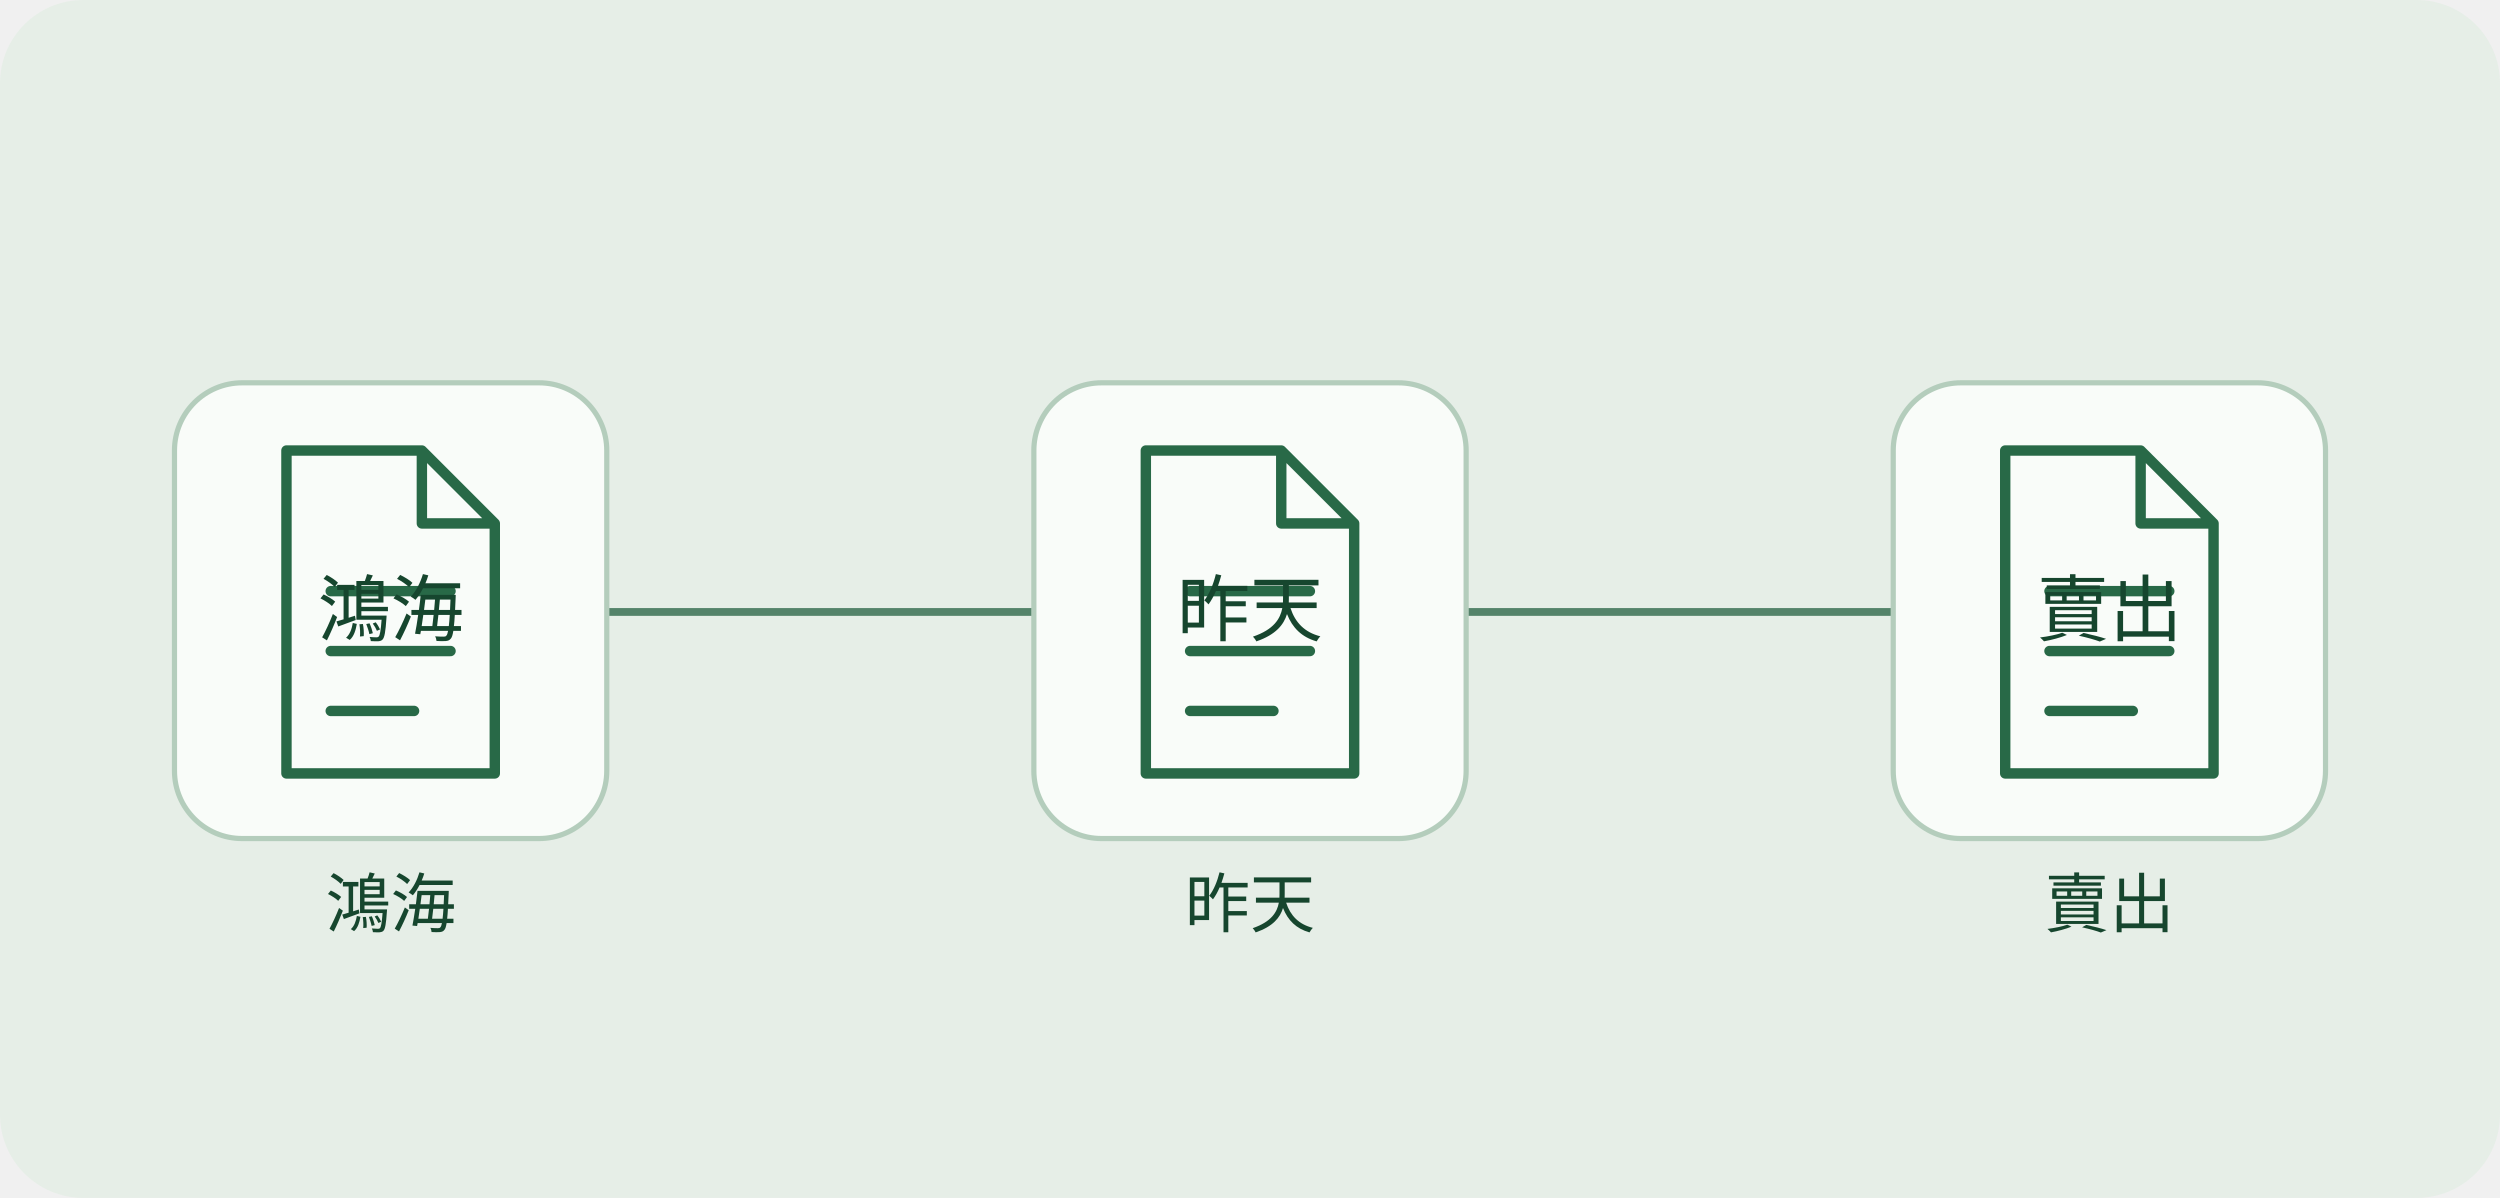
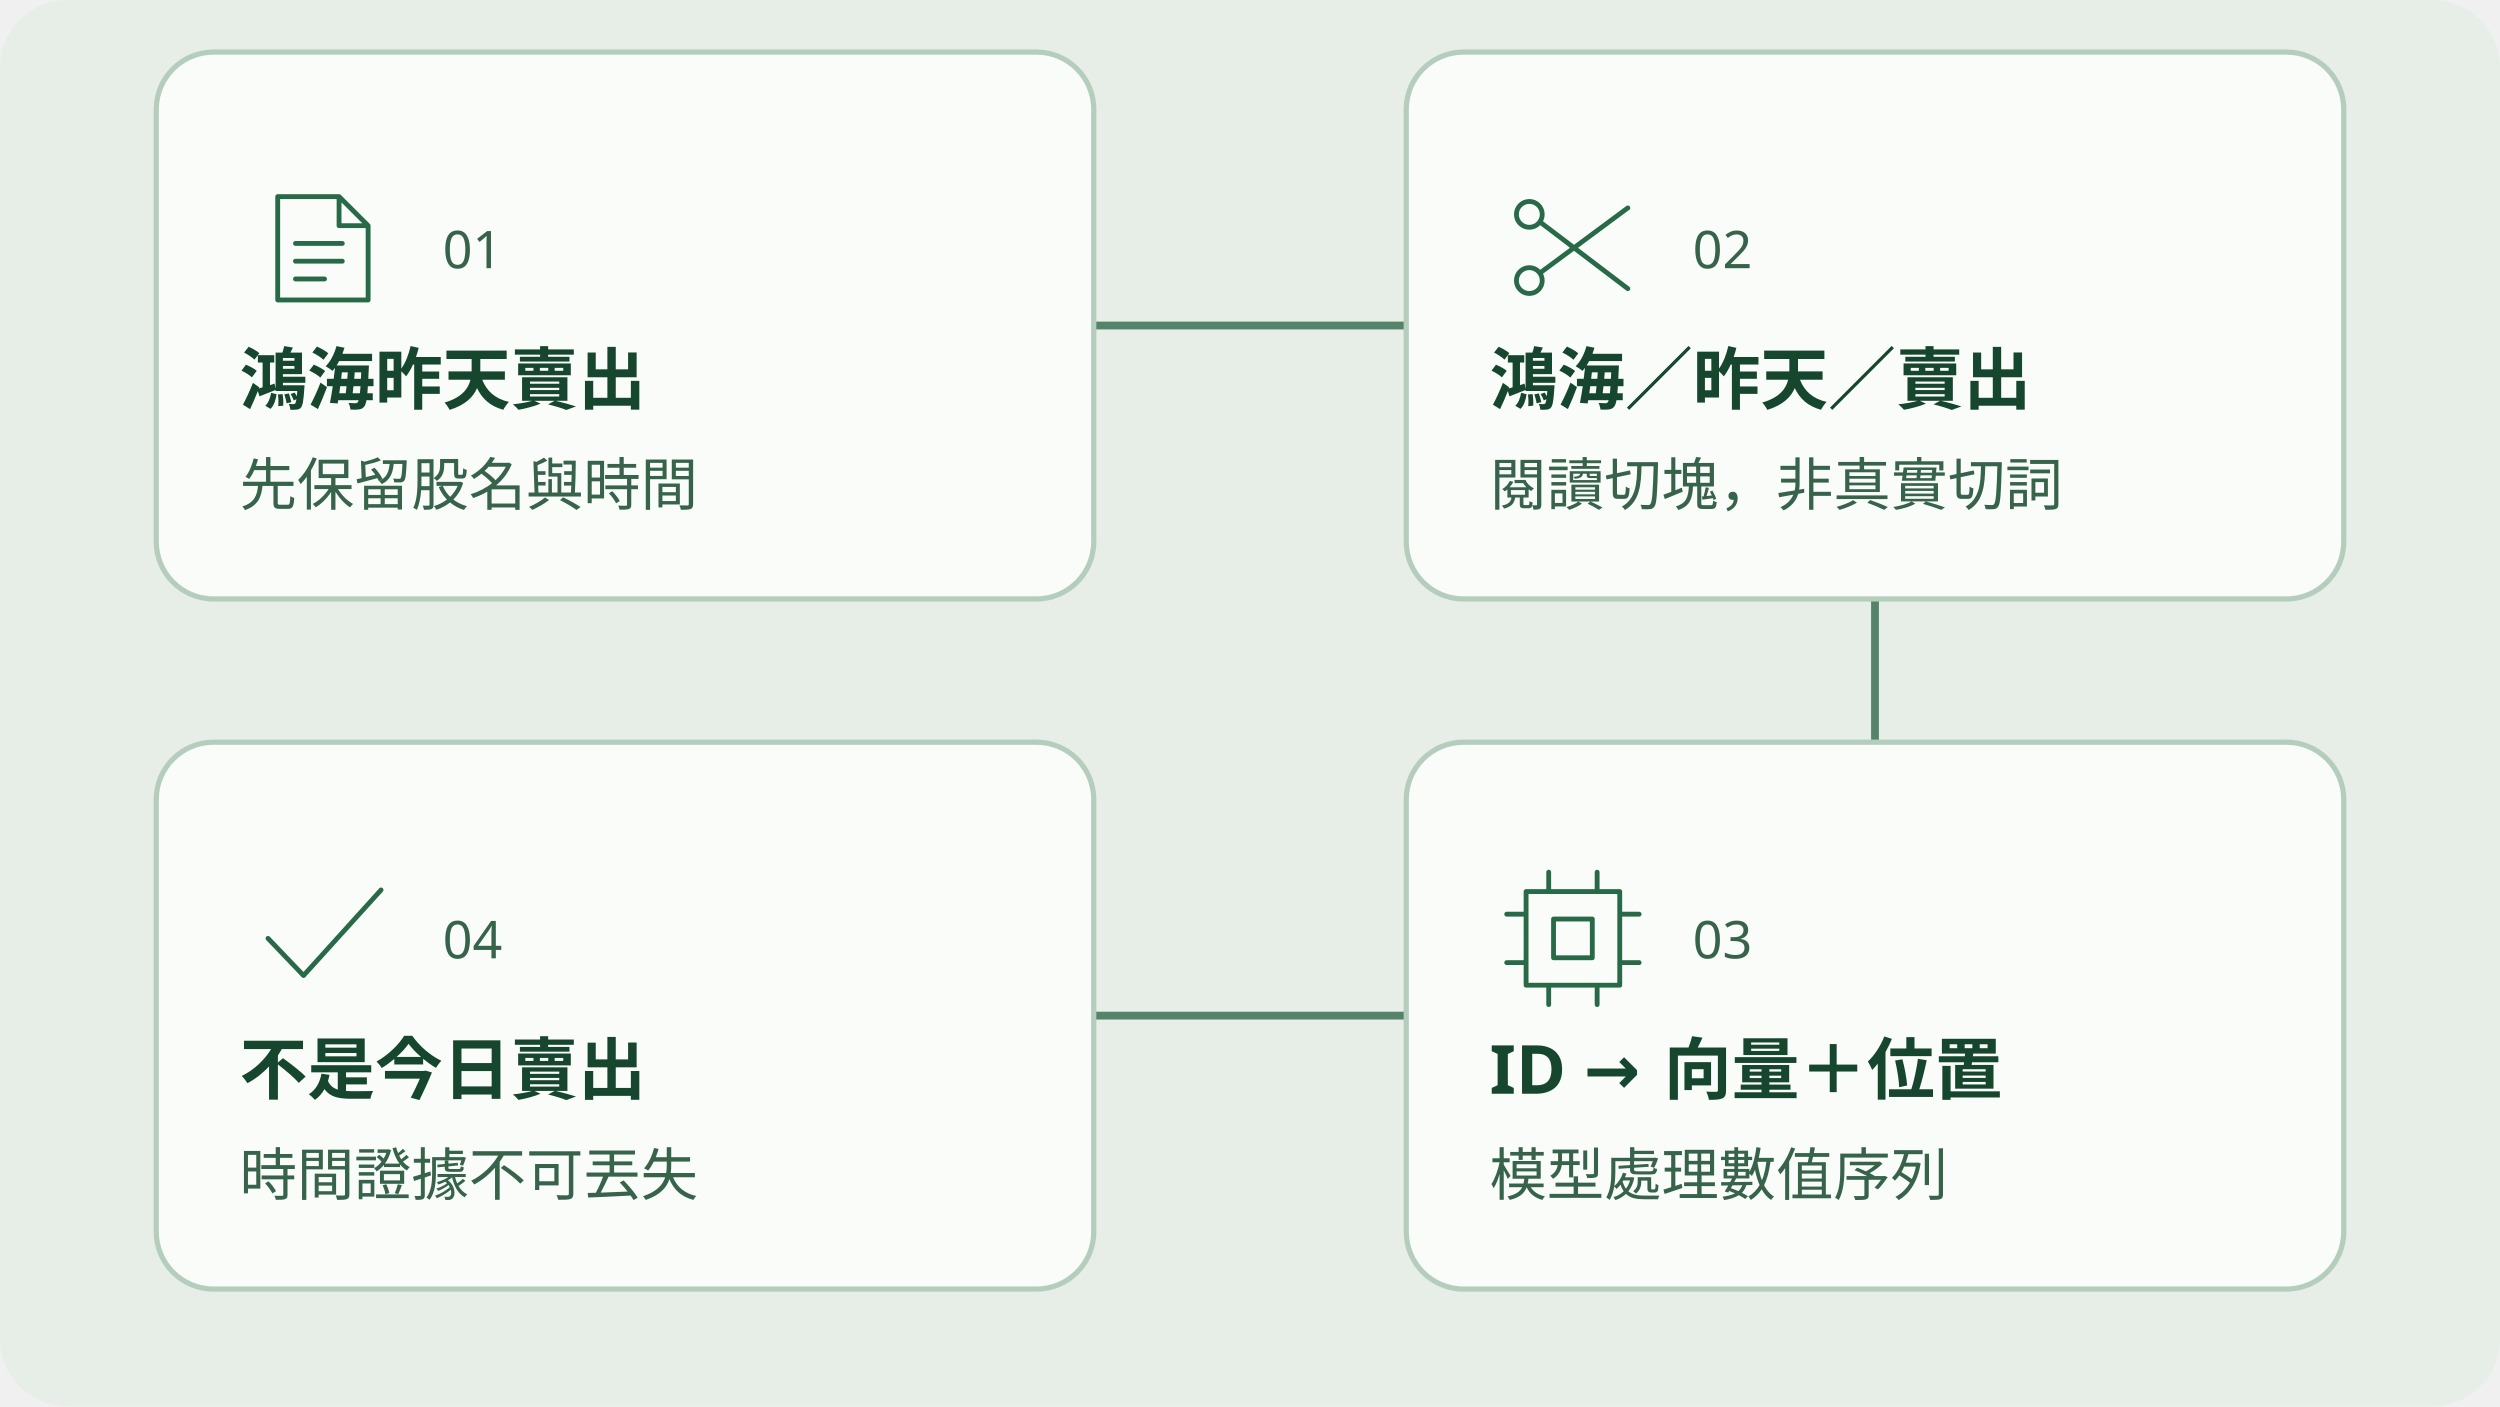
- <svg xmlns="http://www.w3.org/2000/svg" viewBox="0 0 960 460" role="img" aria-label="文字切成單位，仍需保留時間" class="book-art">
-   <rect width="960" height="460" rx="32" fill="#e6eee7" />
-   <path id="bk-5-path-0" data-book-path="0" d="M215 235 C280 235 350 235 415 235" fill="none" stroke="#54836a" stroke-width="3" />
-   <path id="bk-5-path-1" data-book-path="1" d="M545 235 C610 235 680 235 745 235" fill="none" stroke="#54836a" stroke-width="3" />
-   <g data-book-node="0" transform="translate(150,235)">
-     <rect class="bk-node-bg" x="-83" y="-88" width="166" height="175" rx="26" fill="#f9fcf9" stroke="#b4cdbc" stroke-width="2" />
-     <g fill="none" stroke="#286947" stroke-width="4" stroke-linecap="round" stroke-linejoin="round">
-       <path d="M-40-62H12L40-34V62H-40Z M12-62v28h28M-23-8H23M-23 15H23M-23 38H9" />
+ <svg xmlns="http://www.w3.org/2000/svg" class="book-art" role="img" aria-label="文字切成單位，仍需保留時間" viewBox="0 0 960 540">
+   <rect width="960" height="540" rx="26" fill="#e6eee7" />
+   <path d="M420 125H540" data-book-path="0" fill="none" stroke="#54836a" stroke-width="3" />
+   <path d="M720 230V285" data-book-path="1" fill="none" stroke="#54836a" stroke-width="3" />
+   <path d="M540 390H420" data-book-path="2" fill="none" stroke="#54836a" stroke-width="3" />
+   <g data-book-node="0" transform="translate(240,125)">
+     <rect class="bk-node-bg" x="-180" y="-105" width="360" height="210" rx="22" fill="#f9fcf9" stroke="#b4cdbc" stroke-width="2" />
+     <g transform="translate(-116,-34) scale(.62)" fill="none" stroke="#286947" stroke-width="3" stroke-linecap="round" stroke-linejoin="round">
+       <path d="M-28-25h38l18 18v46h-56zM10-25v18h18M-17 4h29M-17 15h29M-17 26h18" />
    </g>
-     <text x="0" y="9" text-anchor="middle" fill="#16462e" font-size="28">鴻海</text>
-     <text class="bk-label" x="0" y="121" text-anchor="middle" fill="#16462e" font-size="25" font-family="system-ui,sans-serif">鴻海</text>
+     <text x="-70" y="-22" fill="#37634b" font-size="20" font-family="system-ui,sans-serif">01</text>
+     <text class="bk-label" x="-148" y="30" fill="#16462e" font-size="26" font-weight="600" font-family="system-ui,sans-serif">鴻海昨天賣出</text>
+     <text x="-148" y="69" fill="#37634b" font-size="22" font-family="system-ui,sans-serif">先保留股名與時間</text>
  </g>
-   <g data-book-node="1" transform="translate(480,235)">
-     <rect class="bk-node-bg" x="-83" y="-88" width="166" height="175" rx="26" fill="#f9fcf9" stroke="#b4cdbc" stroke-width="2" />
-     <g fill="none" stroke="#286947" stroke-width="4" stroke-linecap="round" stroke-linejoin="round">
-       <path d="M-40-62H12L40-34V62H-40Z M12-62v28h28M-23-8H23M-23 15H23M-23 38H9" />
+   <g data-book-node="1" transform="translate(720,125)">
+     <rect class="bk-node-bg" x="-180" y="-105" width="360" height="210" rx="22" fill="#f9fcf9" stroke="#b4cdbc" stroke-width="2" />
+     <g transform="translate(-116,-34) scale(.62)" fill="none" stroke="#286947" stroke-width="3" stroke-linecap="round" stroke-linejoin="round">
+       <path d="M-35-14a8 8 0 1 0 16 0 8 8 0 1 0-16 0M-35 27a8 8 0 1 0 16 0 8 8 0 1 0-16 0M-20-9L34 32M-20 22L34-18" />
    </g>
-     <text x="0" y="9" text-anchor="middle" fill="#16462e" font-size="28">昨天</text>
-     <text class="bk-label" x="0" y="121" text-anchor="middle" fill="#16462e" font-size="25" font-family="system-ui,sans-serif">昨天</text>
+     <text x="-70" y="-22" fill="#37634b" font-size="20" font-family="system-ui,sans-serif">02</text>
+     <text class="bk-label" x="-148" y="30" fill="#16462e" font-size="26" font-weight="600" font-family="system-ui,sans-serif">鴻海／昨天／賣出</text>
+     <text x="-148" y="69" fill="#37634b" font-size="22" font-family="system-ui,sans-serif">閱讀切塊，非真實切詞</text>
  </g>
-   <g data-book-node="2" transform="translate(810,235)">
-     <rect class="bk-node-bg" x="-83" y="-88" width="166" height="175" rx="26" fill="#f9fcf9" stroke="#b4cdbc" stroke-width="2" />
-     <g fill="none" stroke="#286947" stroke-width="4" stroke-linecap="round" stroke-linejoin="round">
-       <path d="M-40-62H12L40-34V62H-40Z M12-62v28h28M-23-8H23M-23 15H23M-23 38H9" />
+   <g data-book-node="2" transform="translate(720,390)">
+     <rect class="bk-node-bg" x="-180" y="-105" width="360" height="210" rx="22" fill="#f9fcf9" stroke="#b4cdbc" stroke-width="2" />
+     <g transform="translate(-116,-34) scale(.62)" fill="none" stroke="#286947" stroke-width="3" stroke-linecap="round" stroke-linejoin="round">
+       <path d="M-29-22h58v58h-58zM-12-5h24v24h-24zM-15-22v-12M15-22v-12M-15 36v12M15 36v12M-29-8h-12M-29 22h-12M29-8h12M29 22h12" />
    </g>
-     <text x="0" y="9" text-anchor="middle" fill="#16462e" font-size="28">賣出</text>
-     <text class="bk-label" x="0" y="121" text-anchor="middle" fill="#16462e" font-size="25" font-family="system-ui,sans-serif">賣出</text>
+     <text x="-70" y="-22" fill="#37634b" font-size="20" font-family="system-ui,sans-serif">03</text>
+     <text class="bk-label" x="-148" y="30" fill="#16462e" font-size="26" font-weight="600" font-family="system-ui,sans-serif">ID → 向量＋位置</text>
+     <text x="-148" y="69" fill="#37634b" font-size="22" font-family="system-ui,sans-serif">模型處理數值序列</text>
  </g>
-   <circle class="book-packet" r="10" fill="#bd5934" stroke="#fff" stroke-width="3" opacity="0" />
+   <g data-book-node="3" transform="translate(240,390)">
+     <rect class="bk-node-bg" x="-180" y="-105" width="360" height="210" rx="22" fill="#f9fcf9" stroke="#b4cdbc" stroke-width="2" />
+     <g transform="translate(-116,-34) scale(.62)" fill="none" stroke="#286947" stroke-width="3" stroke-linecap="round" stroke-linejoin="round">
+       <path d="M-34 7l22 23L36-23" />
+     </g>
+     <text x="-70" y="-22" fill="#37634b" font-size="20" font-family="system-ui,sans-serif">04</text>
+     <text class="bk-label" x="-148" y="30" fill="#16462e" font-size="26" font-weight="600" font-family="system-ui,sans-serif">不是今日賣出</text>
+     <text x="-148" y="69" fill="#37634b" font-size="22" font-family="system-ui,sans-serif">時間證據不可丟失</text>
+   </g>
+   <circle class="book-packet" r="9" fill="#bd5934" stroke="#fff" stroke-width="3" opacity="0" />
</svg>
